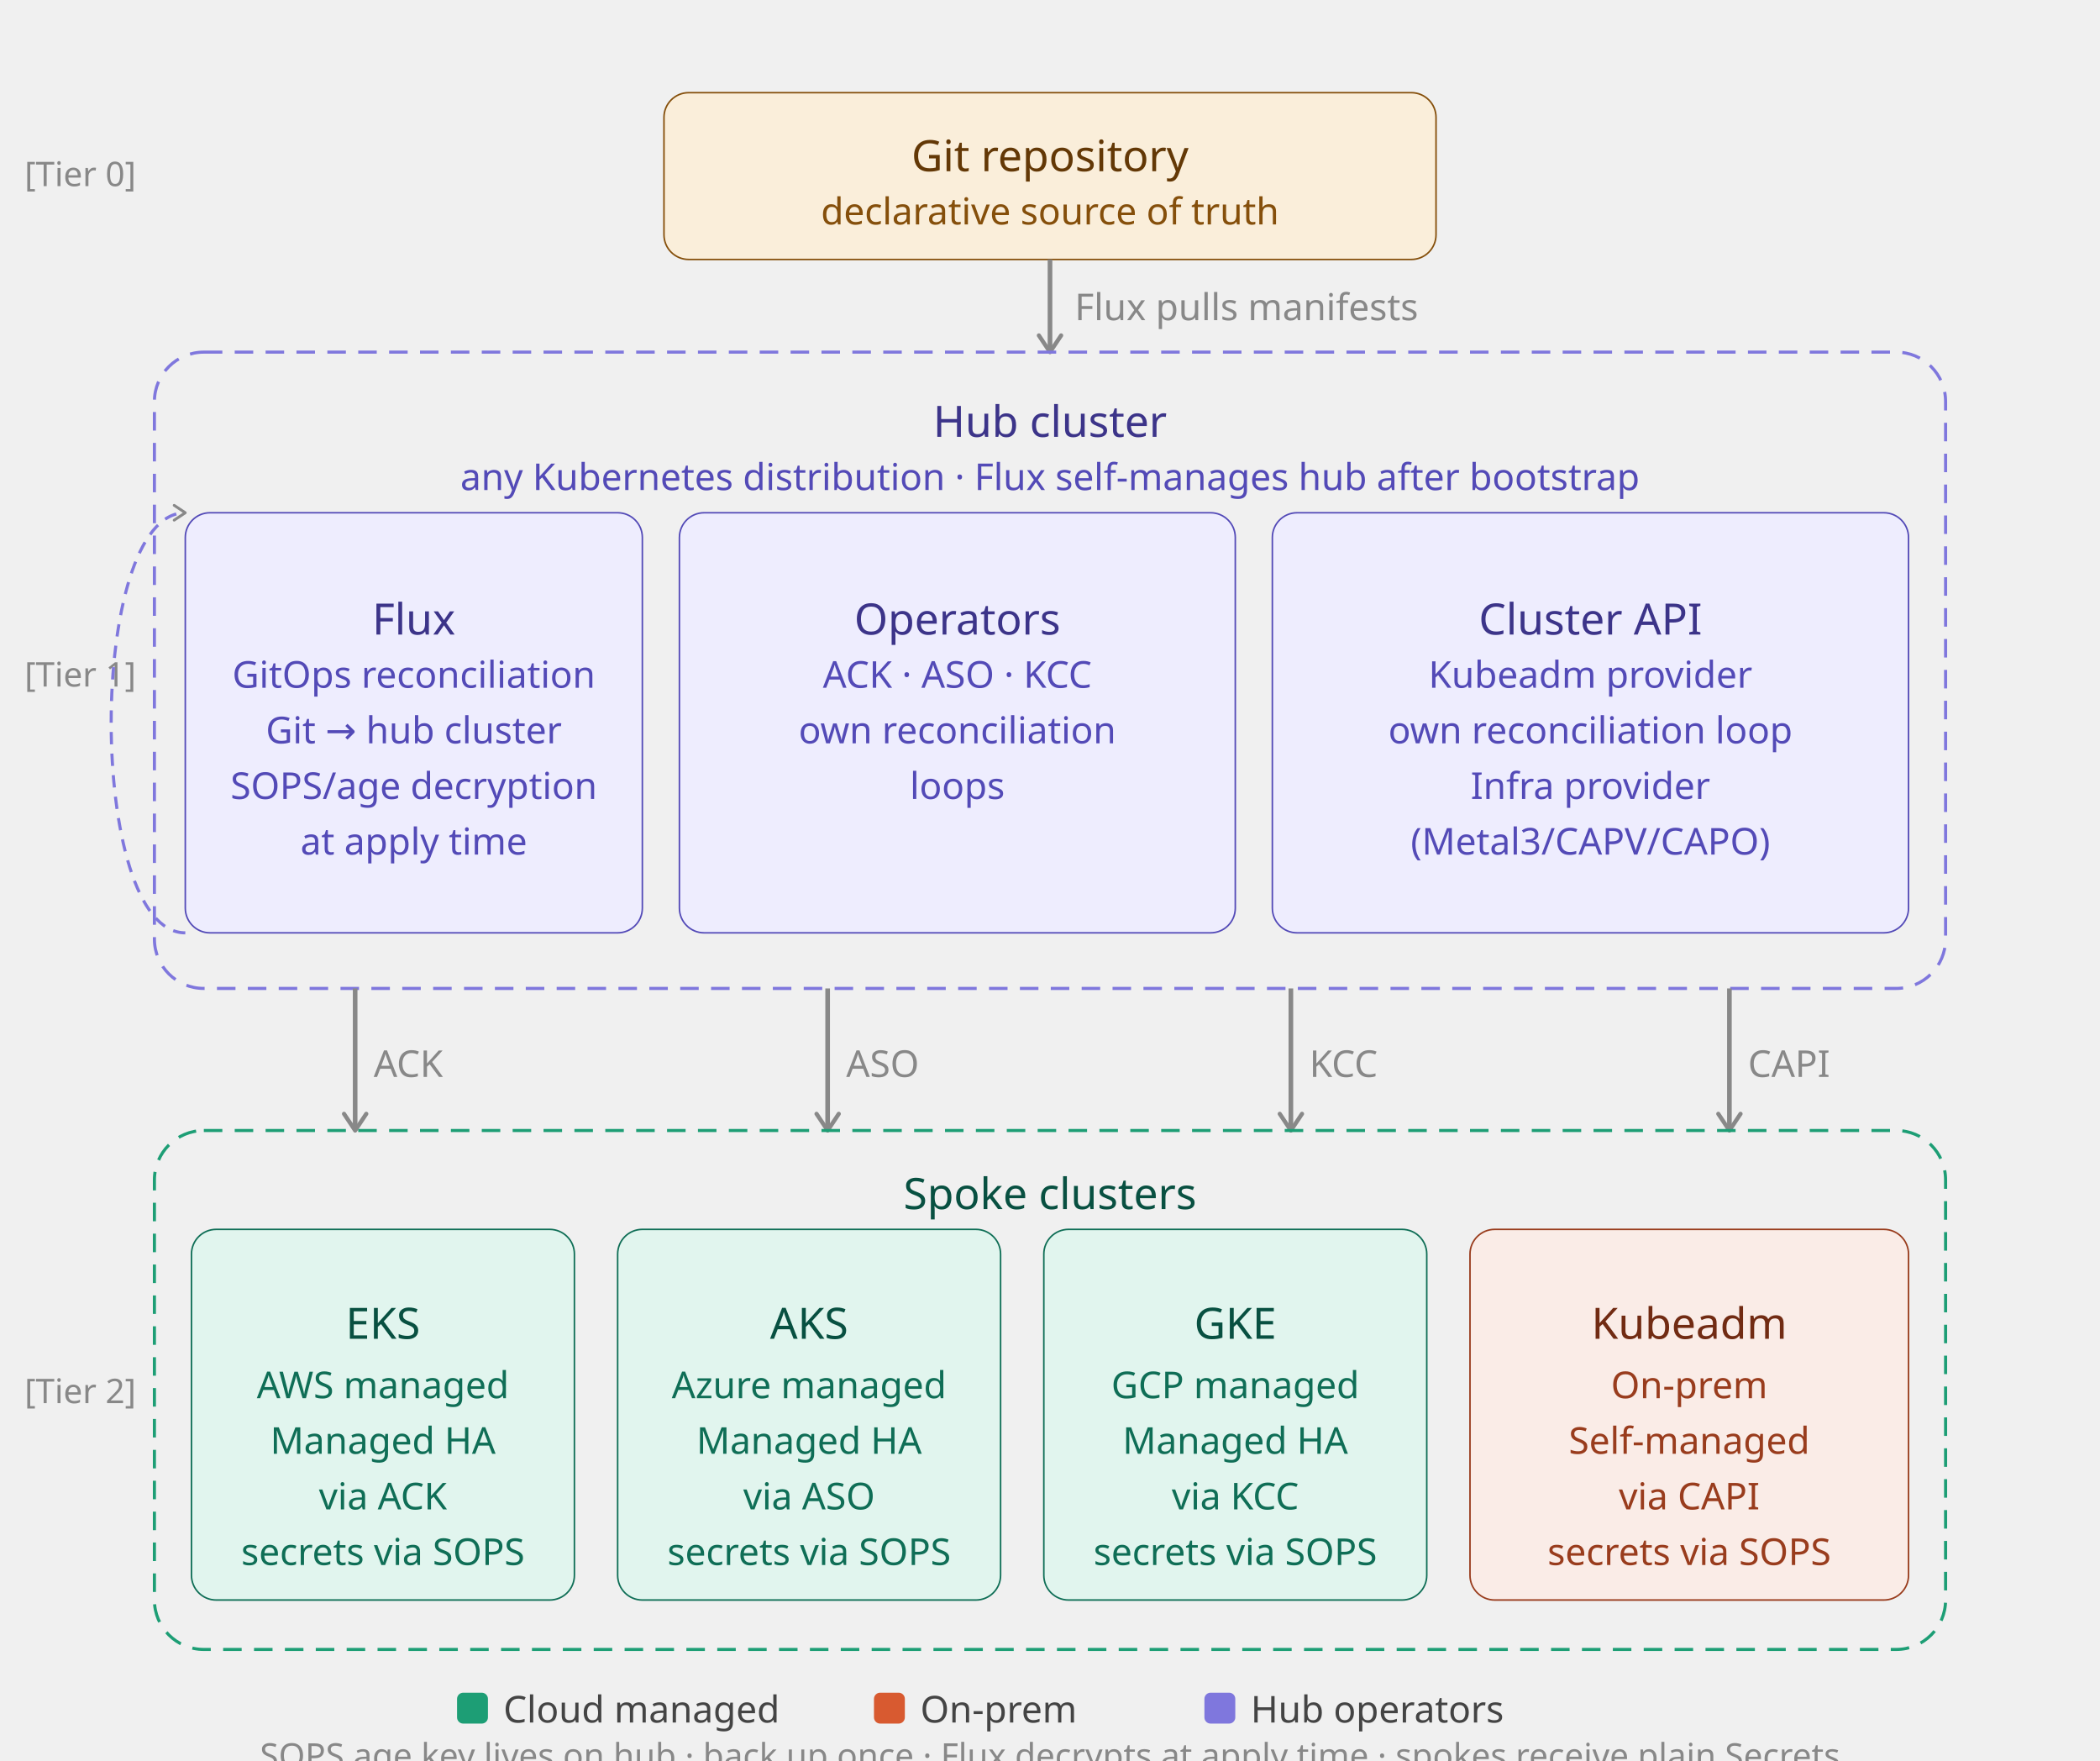
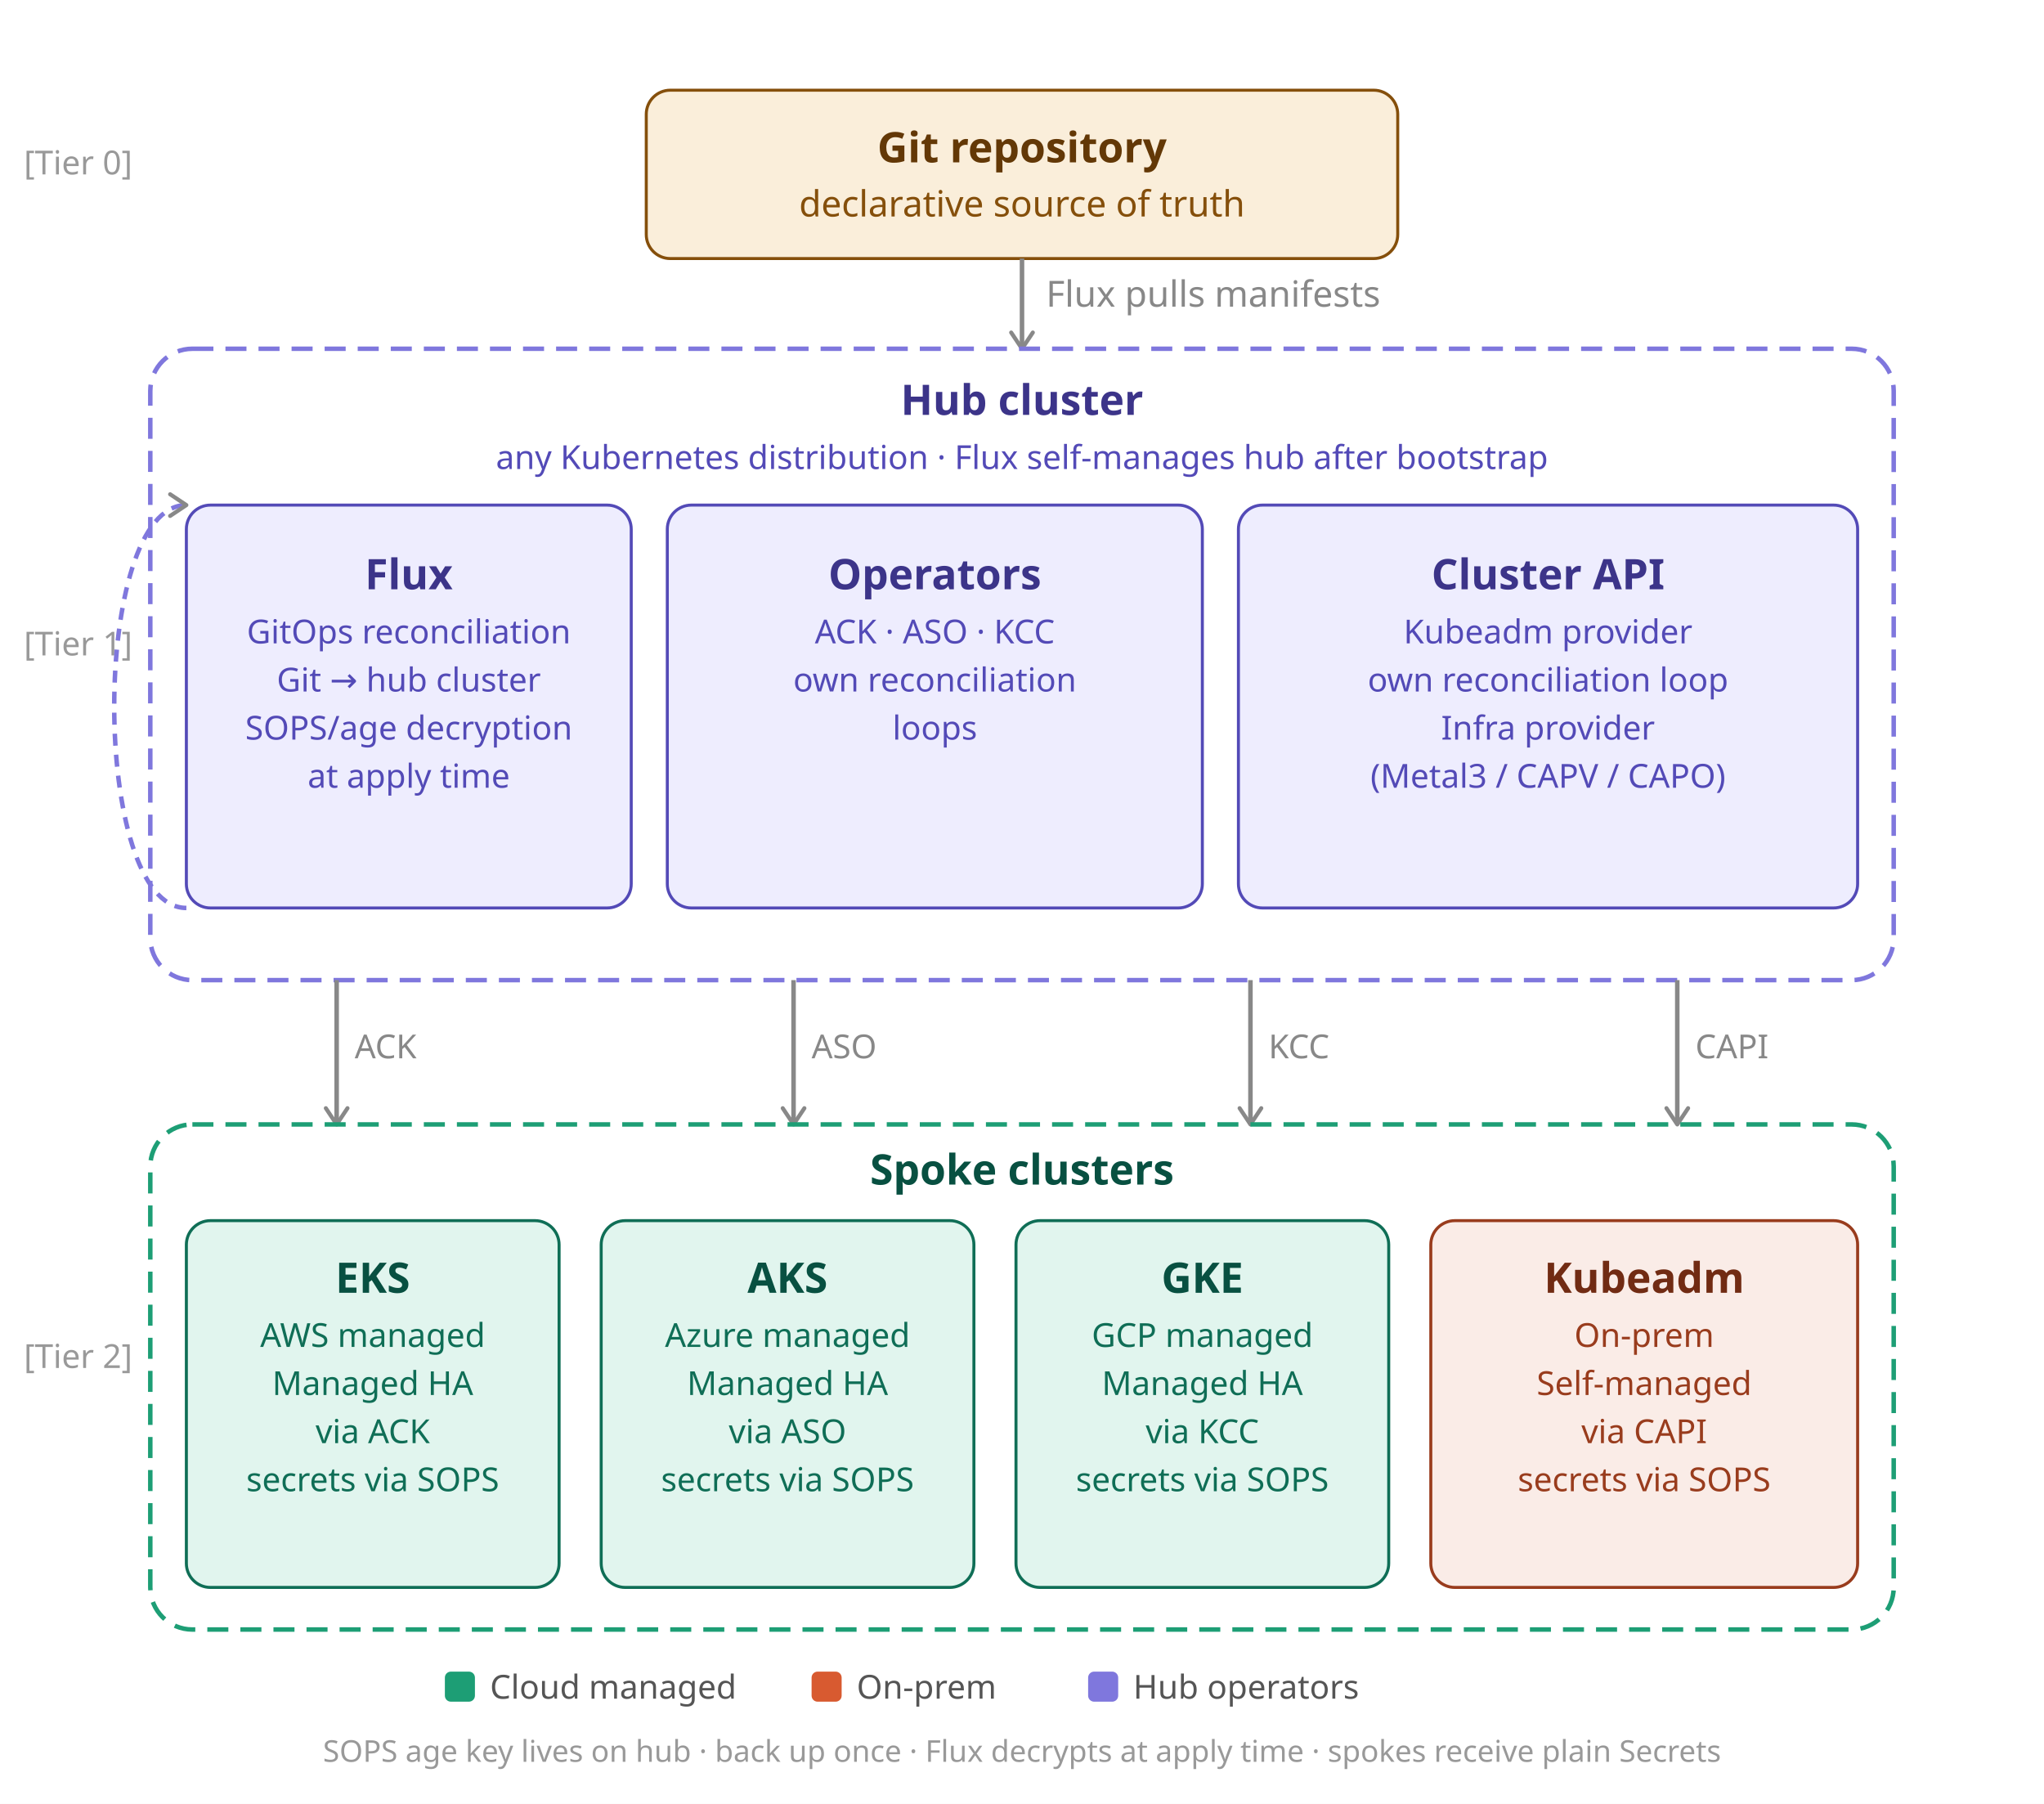
- <svg xmlns="http://www.w3.org/2000/svg" width="100%" viewBox="0 0 680 570">
+ <svg xmlns="http://www.w3.org/2000/svg" width="680" height="600" viewBox="0 0 680 600">
  <defs>
-     <marker id="a" viewBox="0 0 10 10" refX="8" refY="5" markerWidth="6" markerHeight="6" orient="auto-start-reverse">
-       <path d="M2 1L8 5L2 9" fill="none" stroke="#888" stroke-width="1.5" stroke-linecap="round" stroke-linejoin="round" />
+     <marker id="arr" viewBox="0 0 10 10" refX="8" refY="5" markerWidth="6" markerHeight="6" orient="auto-start-reverse">
+       <path d="M2 1L8 5L2 9" fill="none" stroke="#888888" stroke-width="1.5" stroke-linecap="round" stroke-linejoin="round" />
    </marker>
  </defs>
-   <text x="26" y="56" text-anchor="middle" dominant-baseline="central" font-family="sans-serif" font-size="11" fill="#888">[Tier 0]</text>
-   <rect x="215" y="30" width="250" height="54" rx="8" fill="#FAEEDA" stroke="#854F0B" stroke-width="0.5" />
-   <text x="340" y="50" text-anchor="middle" dominant-baseline="central" font-family="sans-serif" font-size="14" font-weight="500" fill="#633806">Git repository</text>
-   <text x="340" y="68" text-anchor="middle" dominant-baseline="central" font-family="sans-serif" font-size="12" fill="#854F0B">declarative source of truth</text>
-   <line x1="340" y1="84" x2="340" y2="114" stroke="#888" stroke-width="1.5" marker-end="url(#a)" />
-   <text x="348" y="99" dominant-baseline="central" font-family="sans-serif" font-size="12" fill="#888">Flux pulls manifests</text>
-   <text x="26" y="218" text-anchor="middle" dominant-baseline="central" font-family="sans-serif" font-size="11" fill="#888">[Tier 1]</text>
-   <rect x="50" y="114" width="580" height="206" rx="16" fill="none" stroke="#7F77DD" stroke-dasharray="6 4" stroke-width="1" />
-   <text x="340" y="136" text-anchor="middle" dominant-baseline="central" font-family="sans-serif" font-size="14" font-weight="500" fill="#3C3489">Hub cluster</text>
-   <text x="340" y="154" text-anchor="middle" dominant-baseline="central" font-family="sans-serif" font-size="12" fill="#534AB7">any Kubernetes distribution · Flux self-manages hub after bootstrap</text>
-   <rect x="60" y="166" width="148" height="136" rx="8" fill="#EEEDFE" stroke="#534AB7" stroke-width="0.5" />
-   <text x="134" y="200" text-anchor="middle" dominant-baseline="central" font-family="sans-serif" font-size="14" font-weight="500" fill="#3C3489">Flux</text>
-   <text x="134" y="218" text-anchor="middle" dominant-baseline="central" font-family="sans-serif" font-size="12" fill="#534AB7">GitOps reconciliation</text>
-   <text x="134" y="236" text-anchor="middle" dominant-baseline="central" font-family="sans-serif" font-size="12" fill="#534AB7">Git → hub cluster</text>
-   <text x="134" y="254" text-anchor="middle" dominant-baseline="central" font-family="sans-serif" font-size="12" fill="#534AB7">SOPS/age decryption</text>
-   <text x="134" y="272" text-anchor="middle" dominant-baseline="central" font-family="sans-serif" font-size="12" fill="#534AB7">at apply time</text>
-   <path d="M 60 302 C 28 302, 28 166, 60 166" fill="none" stroke="#7F77DD" stroke-dasharray="4 3" stroke-width="1" marker-end="url(#a)" />
-   <rect x="220" y="166" width="180" height="136" rx="8" fill="#EEEDFE" stroke="#534AB7" stroke-width="0.5" />
-   <text x="310" y="200" text-anchor="middle" dominant-baseline="central" font-family="sans-serif" font-size="14" font-weight="500" fill="#3C3489">Operators</text>
-   <text x="310" y="218" text-anchor="middle" dominant-baseline="central" font-family="sans-serif" font-size="12" fill="#534AB7">ACK · ASO · KCC</text>
-   <text x="310" y="236" text-anchor="middle" dominant-baseline="central" font-family="sans-serif" font-size="12" fill="#534AB7">own reconciliation</text>
-   <text x="310" y="254" text-anchor="middle" dominant-baseline="central" font-family="sans-serif" font-size="12" fill="#534AB7">loops</text>
-   <rect x="412" y="166" width="206" height="136" rx="8" fill="#EEEDFE" stroke="#534AB7" stroke-width="0.5" />
-   <text x="515" y="200" text-anchor="middle" dominant-baseline="central" font-family="sans-serif" font-size="14" font-weight="500" fill="#3C3489">Cluster API</text>
-   <text x="515" y="218" text-anchor="middle" dominant-baseline="central" font-family="sans-serif" font-size="12" fill="#534AB7">Kubeadm provider</text>
-   <text x="515" y="236" text-anchor="middle" dominant-baseline="central" font-family="sans-serif" font-size="12" fill="#534AB7">own reconciliation loop</text>
-   <text x="515" y="254" text-anchor="middle" dominant-baseline="central" font-family="sans-serif" font-size="12" fill="#534AB7">Infra provider</text>
-   <text x="515" y="272" text-anchor="middle" dominant-baseline="central" font-family="sans-serif" font-size="12" fill="#534AB7">(Metal3/CAPV/CAPO)</text>
-   <line x1="115" y1="320" x2="115" y2="366" stroke="#888" stroke-width="1.5" marker-end="url(#a)" />
-   <text x="121" y="344" dominant-baseline="central" font-family="sans-serif" font-size="12" fill="#888">ACK</text>
-   <line x1="268" y1="320" x2="268" y2="366" stroke="#888" stroke-width="1.5" marker-end="url(#a)" />
-   <text x="274" y="344" dominant-baseline="central" font-family="sans-serif" font-size="12" fill="#888">ASO</text>
-   <line x1="418" y1="320" x2="418" y2="366" stroke="#888" stroke-width="1.5" marker-end="url(#a)" />
-   <text x="424" y="344" dominant-baseline="central" font-family="sans-serif" font-size="12" fill="#888">KCC</text>
-   <line x1="560" y1="320" x2="560" y2="366" stroke="#888" stroke-width="1.5" marker-end="url(#a)" />
-   <text x="566" y="344" dominant-baseline="central" font-family="sans-serif" font-size="12" fill="#888">CAPI</text>
-   <text x="26" y="450" text-anchor="middle" dominant-baseline="central" font-family="sans-serif" font-size="11" fill="#888">[Tier 2]</text>
-   <rect x="50" y="366" width="580" height="168" rx="16" fill="none" stroke="#1D9E75" stroke-dasharray="6 4" stroke-width="1" />
-   <text x="340" y="386" text-anchor="middle" dominant-baseline="central" font-family="sans-serif" font-size="14" font-weight="500" fill="#085041">Spoke clusters</text>
-   <rect x="62" y="398" width="124" height="120" rx="8" fill="#E1F5EE" stroke="#0F6E56" stroke-width="0.5" />
-   <text x="124" y="428" text-anchor="middle" dominant-baseline="central" font-family="sans-serif" font-size="14" font-weight="500" fill="#085041">EKS</text>
-   <text x="124" y="448" text-anchor="middle" dominant-baseline="central" font-family="sans-serif" font-size="12" fill="#0F6E56">AWS managed</text>
-   <text x="124" y="466" text-anchor="middle" dominant-baseline="central" font-family="sans-serif" font-size="12" fill="#0F6E56">Managed HA</text>
-   <text x="124" y="484" text-anchor="middle" dominant-baseline="central" font-family="sans-serif" font-size="12" fill="#0F6E56">via ACK</text>
-   <text x="124" y="502" text-anchor="middle" dominant-baseline="central" font-family="sans-serif" font-size="12" fill="#0F6E56">secrets via SOPS</text>
-   <rect x="200" y="398" width="124" height="120" rx="8" fill="#E1F5EE" stroke="#0F6E56" stroke-width="0.5" />
-   <text x="262" y="428" text-anchor="middle" dominant-baseline="central" font-family="sans-serif" font-size="14" font-weight="500" fill="#085041">AKS</text>
-   <text x="262" y="448" text-anchor="middle" dominant-baseline="central" font-family="sans-serif" font-size="12" fill="#0F6E56">Azure managed</text>
-   <text x="262" y="466" text-anchor="middle" dominant-baseline="central" font-family="sans-serif" font-size="12" fill="#0F6E56">Managed HA</text>
-   <text x="262" y="484" text-anchor="middle" dominant-baseline="central" font-family="sans-serif" font-size="12" fill="#0F6E56">via ASO</text>
-   <text x="262" y="502" text-anchor="middle" dominant-baseline="central" font-family="sans-serif" font-size="12" fill="#0F6E56">secrets via SOPS</text>
-   <rect x="338" y="398" width="124" height="120" rx="8" fill="#E1F5EE" stroke="#0F6E56" stroke-width="0.5" />
-   <text x="400" y="428" text-anchor="middle" dominant-baseline="central" font-family="sans-serif" font-size="14" font-weight="500" fill="#085041">GKE</text>
-   <text x="400" y="448" text-anchor="middle" dominant-baseline="central" font-family="sans-serif" font-size="12" fill="#0F6E56">GCP managed</text>
-   <text x="400" y="466" text-anchor="middle" dominant-baseline="central" font-family="sans-serif" font-size="12" fill="#0F6E56">Managed HA</text>
-   <text x="400" y="484" text-anchor="middle" dominant-baseline="central" font-family="sans-serif" font-size="12" fill="#0F6E56">via KCC</text>
-   <text x="400" y="502" text-anchor="middle" dominant-baseline="central" font-family="sans-serif" font-size="12" fill="#0F6E56">secrets via SOPS</text>
-   <rect x="476" y="398" width="142" height="120" rx="8" fill="#FAECE7" stroke="#993C1D" stroke-width="0.5" />
-   <text x="547" y="428" text-anchor="middle" dominant-baseline="central" font-family="sans-serif" font-size="14" font-weight="500" fill="#712B13">Kubeadm</text>
-   <text x="547" y="448" text-anchor="middle" dominant-baseline="central" font-family="sans-serif" font-size="12" fill="#993C1D">On-prem</text>
-   <text x="547" y="466" text-anchor="middle" dominant-baseline="central" font-family="sans-serif" font-size="12" fill="#993C1D">Self-managed</text>
-   <text x="547" y="484" text-anchor="middle" dominant-baseline="central" font-family="sans-serif" font-size="12" fill="#993C1D">via CAPI</text>
-   <text x="547" y="502" text-anchor="middle" dominant-baseline="central" font-family="sans-serif" font-size="12" fill="#993C1D">secrets via SOPS</text>
-   <rect x="148" y="548" width="10" height="10" rx="2" fill="#1D9E75" />
-   <text x="163" y="553" dominant-baseline="central" font-family="sans-serif" font-size="12" fill="#444">Cloud managed</text>
-   <rect x="283" y="548" width="10" height="10" rx="2" fill="#D85A30" />
-   <text x="298" y="553" dominant-baseline="central" font-family="sans-serif" font-size="12" fill="#444">On-prem</text>
-   <rect x="390" y="548" width="10" height="10" rx="2" fill="#7F77DD" />
-   <text x="405" y="553" dominant-baseline="central" font-family="sans-serif" font-size="12" fill="#444">Hub operators</text>
-   <text x="340" y="568" text-anchor="middle" dominant-baseline="central" font-family="sans-serif" font-size="11" fill="#888">SOPS age key lives on hub · back up once · Flux decrypts at apply time · spokes receive plain Secrets</text>
+   <rect x="0" y="0" width="680" height="600" fill="#ffffff" />
+   <text x="26" y="58" text-anchor="middle" font-family="sans-serif" font-size="11" fill="#999999">[Tier 0]</text>
+   <text x="26" y="218" text-anchor="middle" font-family="sans-serif" font-size="11" fill="#999999">[Tier 1]</text>
+   <text x="26" y="455" text-anchor="middle" font-family="sans-serif" font-size="11" fill="#999999">[Tier 2]</text>
+   <rect x="215" y="30" width="250" height="56" rx="8" fill="#FAEEDA" stroke="#854F0B" stroke-width="1" />
+   <text x="340" y="54" text-anchor="middle" font-family="sans-serif" font-size="14" font-weight="bold" fill="#633806">Git repository</text>
+   <text x="340" y="72" text-anchor="middle" font-family="sans-serif" font-size="12" fill="#854F0B">declarative source of truth</text>
+   <line x1="340" y1="86" x2="340" y2="116" stroke="#888888" stroke-width="1.5" marker-end="url(#arr)" />
+   <text x="348" y="102" font-family="sans-serif" font-size="12" fill="#888888">Flux pulls manifests</text>
+   <rect x="50" y="116" width="580" height="210" rx="14" fill="none" stroke="#7F77DD" stroke-width="1.5" stroke-dasharray="7 4" />
+   <text x="340" y="138" text-anchor="middle" font-family="sans-serif" font-size="14" font-weight="bold" fill="#3C3489">Hub cluster</text>
+   <text x="340" y="156" text-anchor="middle" font-family="sans-serif" font-size="11" fill="#534AB7">any Kubernetes distribution · Flux self-manages hub after bootstrap</text>
+   <rect x="62" y="168" width="148" height="134" rx="8" fill="#EEEDFE" stroke="#534AB7" stroke-width="1" />
+   <text x="136" y="196" text-anchor="middle" font-family="sans-serif" font-size="14" font-weight="bold" fill="#3C3489">Flux</text>
+   <text x="136" y="214" text-anchor="middle" font-family="sans-serif" font-size="11" fill="#534AB7">GitOps reconciliation</text>
+   <text x="136" y="230" text-anchor="middle" font-family="sans-serif" font-size="11" fill="#534AB7">Git → hub cluster</text>
+   <text x="136" y="246" text-anchor="middle" font-family="sans-serif" font-size="11" fill="#534AB7">SOPS/age decryption</text>
+   <text x="136" y="262" text-anchor="middle" font-family="sans-serif" font-size="11" fill="#534AB7">at apply time</text>
+   <path d="M62 302 C30 302 30 168 62 168" fill="none" stroke="#7F77DD" stroke-width="1.5" stroke-dasharray="4 3" marker-end="url(#arr)" />
+   <rect x="222" y="168" width="178" height="134" rx="8" fill="#EEEDFE" stroke="#534AB7" stroke-width="1" />
+   <text x="311" y="196" text-anchor="middle" font-family="sans-serif" font-size="14" font-weight="bold" fill="#3C3489">Operators</text>
+   <text x="311" y="214" text-anchor="middle" font-family="sans-serif" font-size="11" fill="#534AB7">ACK · ASO · KCC</text>
+   <text x="311" y="230" text-anchor="middle" font-family="sans-serif" font-size="11" fill="#534AB7">own reconciliation</text>
+   <text x="311" y="246" text-anchor="middle" font-family="sans-serif" font-size="11" fill="#534AB7">loops</text>
+   <rect x="412" y="168" width="206" height="134" rx="8" fill="#EEEDFE" stroke="#534AB7" stroke-width="1" />
+   <text x="515" y="196" text-anchor="middle" font-family="sans-serif" font-size="14" font-weight="bold" fill="#3C3489">Cluster API</text>
+   <text x="515" y="214" text-anchor="middle" font-family="sans-serif" font-size="11" fill="#534AB7">Kubeadm provider</text>
+   <text x="515" y="230" text-anchor="middle" font-family="sans-serif" font-size="11" fill="#534AB7">own reconciliation loop</text>
+   <text x="515" y="246" text-anchor="middle" font-family="sans-serif" font-size="11" fill="#534AB7">Infra provider</text>
+   <text x="515" y="262" text-anchor="middle" font-family="sans-serif" font-size="11" fill="#534AB7">(Metal3 / CAPV / CAPO)</text>
+   <line x1="112" y1="326" x2="112" y2="374" stroke="#888888" stroke-width="1.5" marker-end="url(#arr)" />
+   <text x="118" y="352" font-family="sans-serif" font-size="11" fill="#888888">ACK</text>
+   <line x1="264" y1="326" x2="264" y2="374" stroke="#888888" stroke-width="1.5" marker-end="url(#arr)" />
+   <text x="270" y="352" font-family="sans-serif" font-size="11" fill="#888888">ASO</text>
+   <line x1="416" y1="326" x2="416" y2="374" stroke="#888888" stroke-width="1.5" marker-end="url(#arr)" />
+   <text x="422" y="352" font-family="sans-serif" font-size="11" fill="#888888">KCC</text>
+   <line x1="558" y1="326" x2="558" y2="374" stroke="#888888" stroke-width="1.5" marker-end="url(#arr)" />
+   <text x="564" y="352" font-family="sans-serif" font-size="11" fill="#888888">CAPI</text>
+   <rect x="50" y="374" width="580" height="168" rx="14" fill="none" stroke="#1D9E75" stroke-width="1.5" stroke-dasharray="7 4" />
+   <text x="340" y="394" text-anchor="middle" font-family="sans-serif" font-size="14" font-weight="bold" fill="#085041">Spoke clusters</text>
+   <rect x="62" y="406" width="124" height="122" rx="8" fill="#E1F5EE" stroke="#0F6E56" stroke-width="1" />
+   <text x="124" y="430" text-anchor="middle" font-family="sans-serif" font-size="14" font-weight="bold" fill="#085041">EKS</text>
+   <text x="124" y="448" text-anchor="middle" font-family="sans-serif" font-size="11" fill="#0F6E56">AWS managed</text>
+   <text x="124" y="464" text-anchor="middle" font-family="sans-serif" font-size="11" fill="#0F6E56">Managed HA</text>
+   <text x="124" y="480" text-anchor="middle" font-family="sans-serif" font-size="11" fill="#0F6E56">via ACK</text>
+   <text x="124" y="496" text-anchor="middle" font-family="sans-serif" font-size="11" fill="#0F6E56">secrets via SOPS</text>
+   <rect x="200" y="406" width="124" height="122" rx="8" fill="#E1F5EE" stroke="#0F6E56" stroke-width="1" />
+   <text x="262" y="430" text-anchor="middle" font-family="sans-serif" font-size="14" font-weight="bold" fill="#085041">AKS</text>
+   <text x="262" y="448" text-anchor="middle" font-family="sans-serif" font-size="11" fill="#0F6E56">Azure managed</text>
+   <text x="262" y="464" text-anchor="middle" font-family="sans-serif" font-size="11" fill="#0F6E56">Managed HA</text>
+   <text x="262" y="480" text-anchor="middle" font-family="sans-serif" font-size="11" fill="#0F6E56">via ASO</text>
+   <text x="262" y="496" text-anchor="middle" font-family="sans-serif" font-size="11" fill="#0F6E56">secrets via SOPS</text>
+   <rect x="338" y="406" width="124" height="122" rx="8" fill="#E1F5EE" stroke="#0F6E56" stroke-width="1" />
+   <text x="400" y="430" text-anchor="middle" font-family="sans-serif" font-size="14" font-weight="bold" fill="#085041">GKE</text>
+   <text x="400" y="448" text-anchor="middle" font-family="sans-serif" font-size="11" fill="#0F6E56">GCP managed</text>
+   <text x="400" y="464" text-anchor="middle" font-family="sans-serif" font-size="11" fill="#0F6E56">Managed HA</text>
+   <text x="400" y="480" text-anchor="middle" font-family="sans-serif" font-size="11" fill="#0F6E56">via KCC</text>
+   <text x="400" y="496" text-anchor="middle" font-family="sans-serif" font-size="11" fill="#0F6E56">secrets via SOPS</text>
+   <rect x="476" y="406" width="142" height="122" rx="8" fill="#FAECE7" stroke="#993C1D" stroke-width="1" />
+   <text x="547" y="430" text-anchor="middle" font-family="sans-serif" font-size="14" font-weight="bold" fill="#712B13">Kubeadm</text>
+   <text x="547" y="448" text-anchor="middle" font-family="sans-serif" font-size="11" fill="#993C1D">On-prem</text>
+   <text x="547" y="464" text-anchor="middle" font-family="sans-serif" font-size="11" fill="#993C1D">Self-managed</text>
+   <text x="547" y="480" text-anchor="middle" font-family="sans-serif" font-size="11" fill="#993C1D">via CAPI</text>
+   <text x="547" y="496" text-anchor="middle" font-family="sans-serif" font-size="11" fill="#993C1D">secrets via SOPS</text>
+   <rect x="148" y="556" width="10" height="10" rx="2" fill="#1D9E75" />
+   <text x="163" y="565" font-family="sans-serif" font-size="11" fill="#555555">Cloud managed</text>
+   <rect x="270" y="556" width="10" height="10" rx="2" fill="#D85A30" />
+   <text x="285" y="565" font-family="sans-serif" font-size="11" fill="#555555">On-prem</text>
+   <rect x="362" y="556" width="10" height="10" rx="2" fill="#7F77DD" />
+   <text x="377" y="565" font-family="sans-serif" font-size="11" fill="#555555">Hub operators</text>
+   <text x="340" y="586" text-anchor="middle" font-family="sans-serif" font-size="10" fill="#999999">SOPS age key lives on hub · back up once · Flux decrypts at apply time · spokes receive plain Secrets</text>
</svg>
